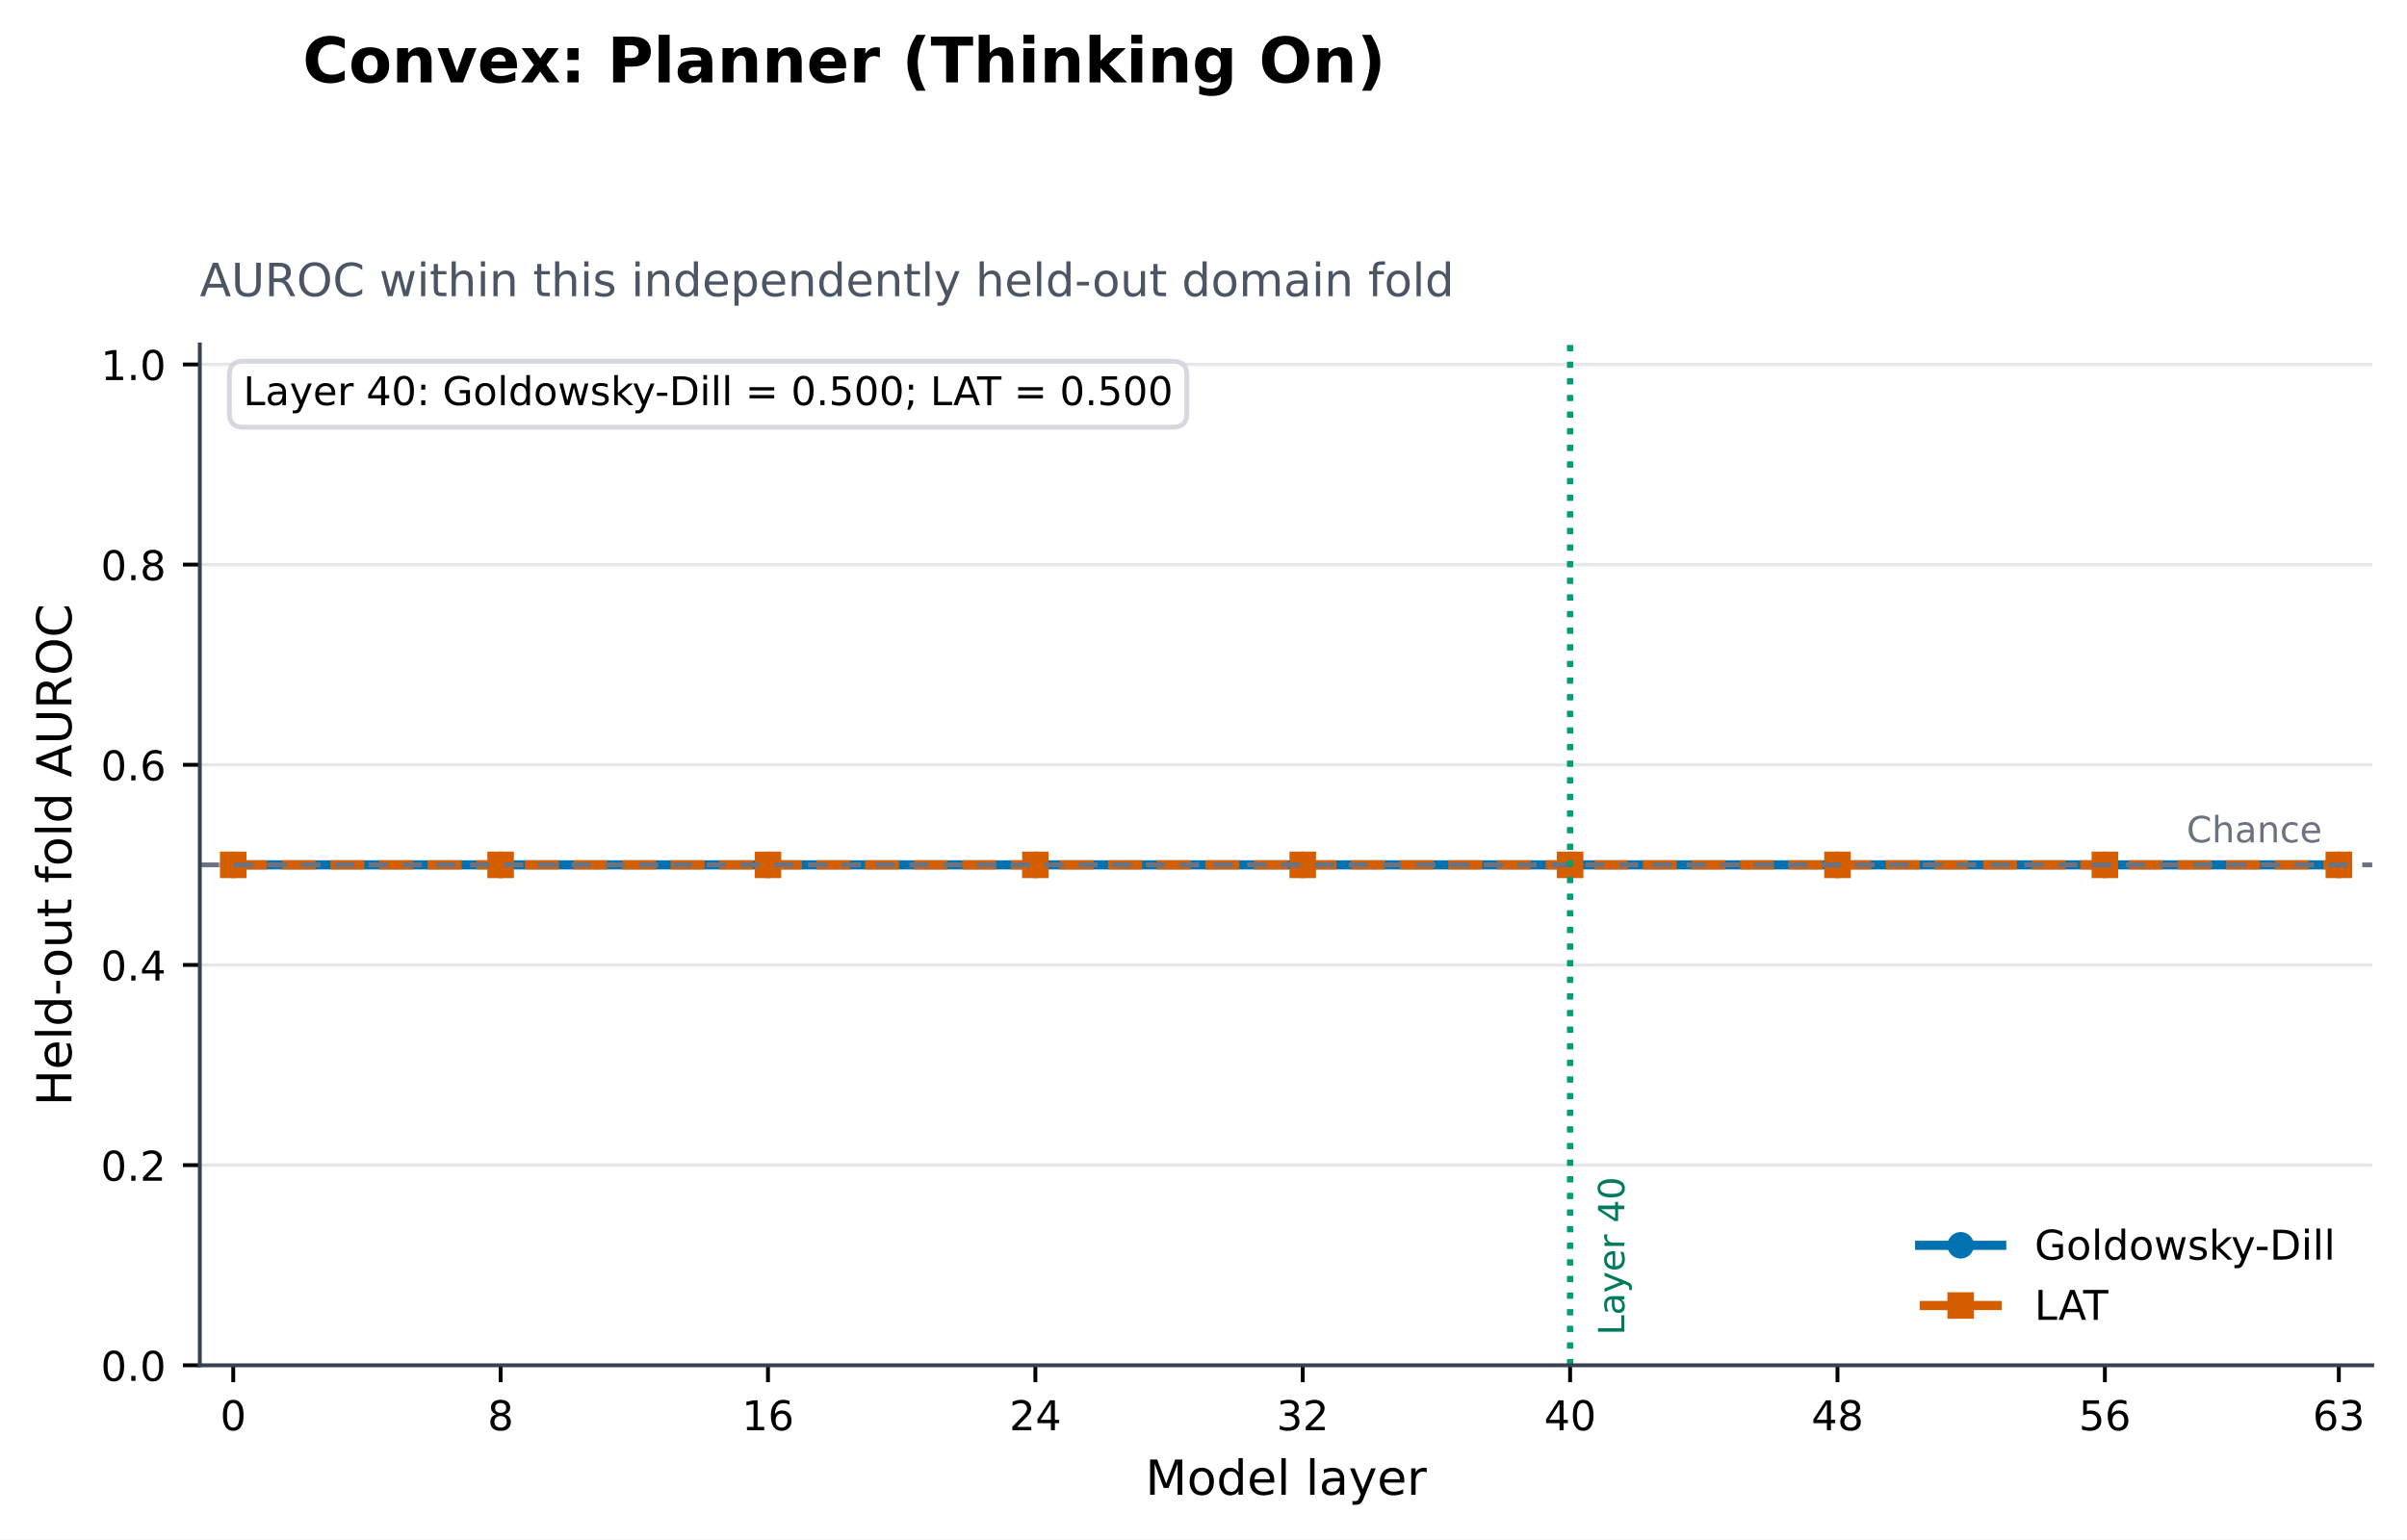
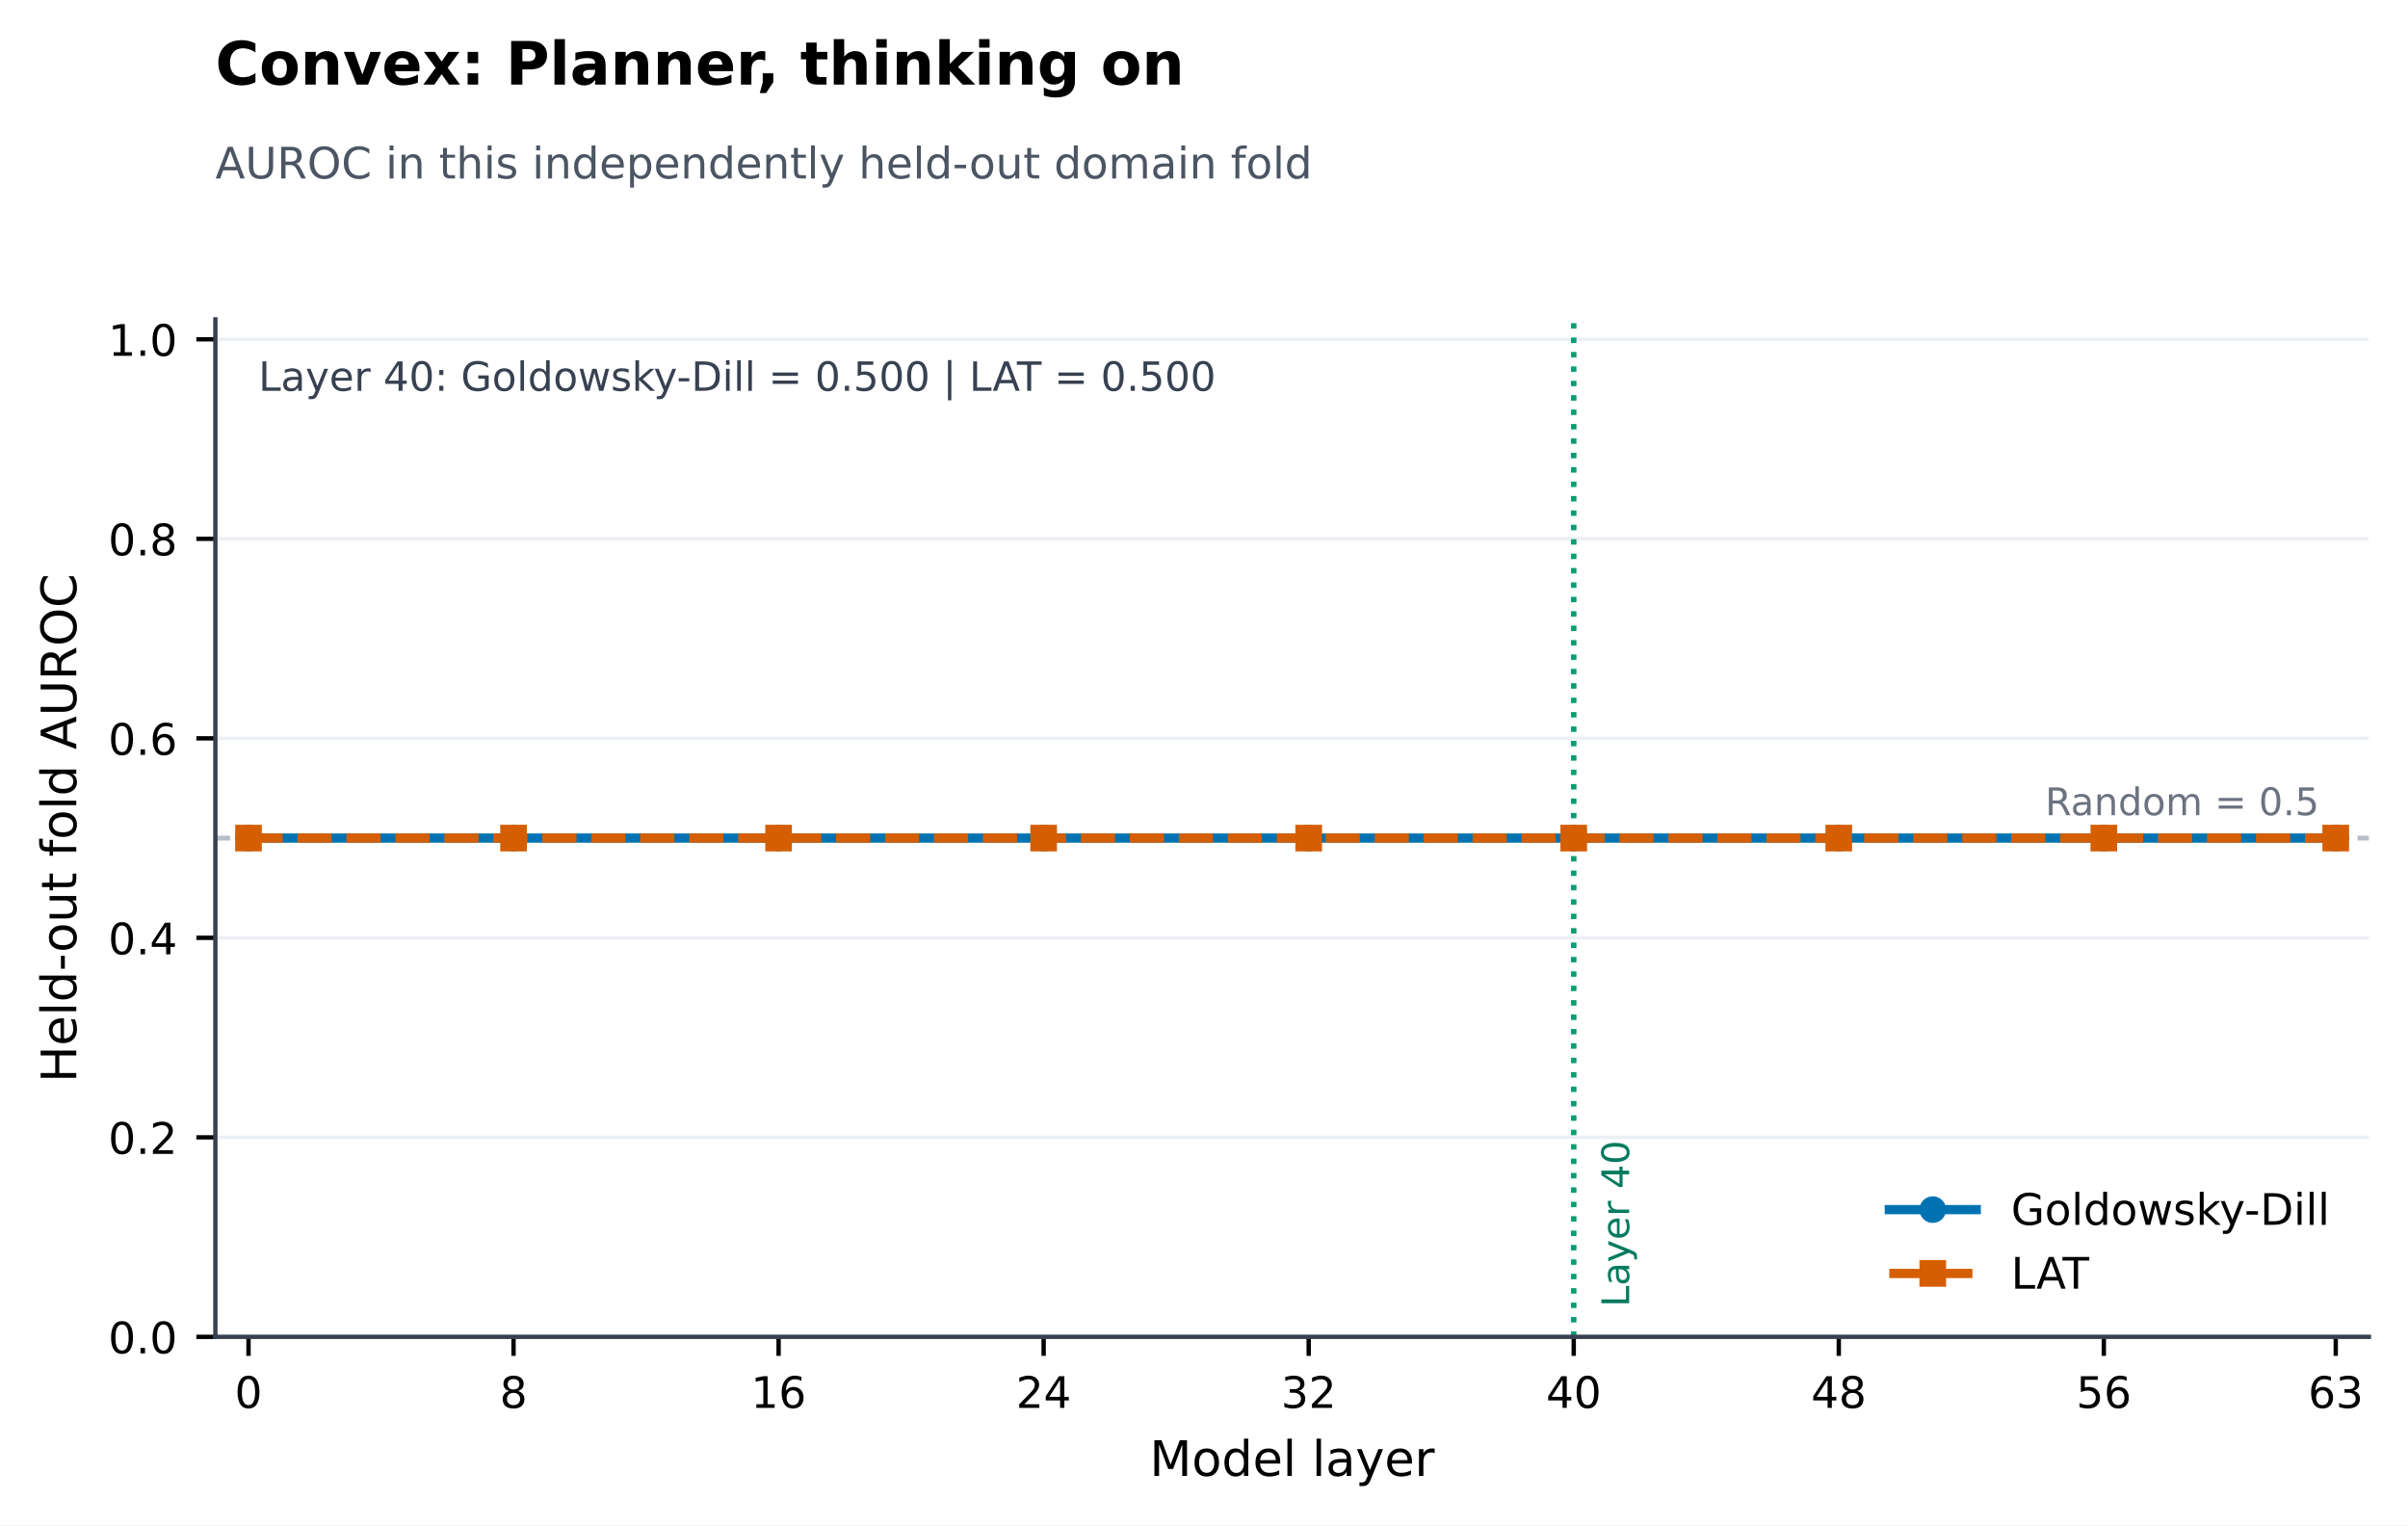
- <svg xmlns="http://www.w3.org/2000/svg" xmlns:xlink="http://www.w3.org/1999/xlink" width="498.666pt" height="319.045pt" viewBox="0 0 498.666 319.045" version="1.1">
+ <svg xmlns="http://www.w3.org/2000/svg" xmlns:xlink="http://www.w3.org/1999/xlink" width="443.121pt" height="280.611pt" viewBox="0 0 443.121 280.611" version="1.1">
  <defs>
    <style type="text/css">*{stroke-linejoin: round; stroke-linecap: butt}</style>
  </defs>
  <g id="figure_1">
    <g id="patch_1">
-       <path d="M 0 319.045 L 498.666 319.045 L 498.666 0 L 0 0 z " style="fill: #ffffff" />
+       <path d="M -0 280.611 L 443.121 280.611 L 443.121 0 L -0 0 z " style="fill: #ffffff" />
    </g>
    <g id="axes_1">
      <g id="patch_2">
-         <path d="M 41.396 282.94 L 491.466 282.94 L 491.466 71.38 L 41.396 71.38 z " style="fill: #ffffff" />
+         <path d="M 39.633 245.958 L 435.921 245.958 L 435.921 58.758 L 39.633 58.758 z " style="fill: #ffffff" />
+       </g>
+       <g id="line2d_1">
+         <path d="M 39.633 154.194 L 435.921 154.194 " clip-path="url(#p44b13de284)" style="fill: none; stroke-dasharray: 2.7,2.7; stroke-dashoffset: 0; stroke: #b7bec8; stroke-width: 0.9" />
      </g>
      <g id="matplotlib.axis_1">
        <g id="xtick_1">
-           <g id="line2d_1">
+           <g id="line2d_2">
            <defs>
              <path id="m4225e7514f" d="M 0 0 L 0 3.5 " style="stroke: #000000; stroke-width: 0.8" />
            </defs>
            <g>
-               <use xlink:href="#m4225e7514f" x="48.32" y="282.94" style="stroke: #000000; stroke-width: 0.8" />
+               <use xlink:href="#m4225e7514f" x="45.73" y="245.958" style="stroke: #000000; stroke-width: 0.8" />
            </g>
          </g>
          <g id="text_1">
-             <text style="font-size: 8.5px; font-family: 'DejaVu Sans'; text-anchor: middle" x="48.32" y="296.399" transform="rotate(-0 48.31994 296.3987)">0</text>
+             <text style="font-size: 8px; font-family: 'DejaVu Sans'; text-anchor: middle" x="45.73" y="259.037" transform="rotate(-0 45.72955 259.037)">0</text>
          </g>
        </g>
        <g id="xtick_2">
-           <g id="line2d_2">
-             <g>
-               <use xlink:href="#m4225e7514f" x="103.713" y="282.94" style="stroke: #000000; stroke-width: 0.8" />
+           <g id="line2d_3">
+             <g>
+               <use xlink:href="#m4225e7514f" x="94.503" y="245.958" style="stroke: #000000; stroke-width: 0.8" />
            </g>
          </g>
          <g id="text_2">
-             <text style="font-size: 8.5px; font-family: 'DejaVu Sans'; text-anchor: middle" x="103.713" y="296.399" transform="rotate(-0 103.7132 296.3987)">8</text>
+             <text style="font-size: 8px; font-family: 'DejaVu Sans'; text-anchor: middle" x="94.503" y="259.037" transform="rotate(-0 94.50346 259.037)">8</text>
          </g>
        </g>
        <g id="xtick_3">
-           <g id="line2d_3">
-             <g>
-               <use xlink:href="#m4225e7514f" x="159.106" y="282.94" style="stroke: #000000; stroke-width: 0.8" />
+           <g id="line2d_4">
+             <g>
+               <use xlink:href="#m4225e7514f" x="143.277" y="245.958" style="stroke: #000000; stroke-width: 0.8" />
            </g>
          </g>
          <g id="text_3">
-             <text style="font-size: 8.5px; font-family: 'DejaVu Sans'; text-anchor: middle" x="159.106" y="296.399" transform="rotate(-0 159.1064 296.3987)">16</text>
+             <text style="font-size: 8px; font-family: 'DejaVu Sans'; text-anchor: middle" x="143.277" y="259.037" transform="rotate(-0 143.2774 259.037)">16</text>
          </g>
        </g>
        <g id="xtick_4">
-           <g id="line2d_4">
-             <g>
-               <use xlink:href="#m4225e7514f" x="214.5" y="282.94" style="stroke: #000000; stroke-width: 0.8" />
+           <g id="line2d_5">
+             <g>
+               <use xlink:href="#m4225e7514f" x="192.051" y="245.958" style="stroke: #000000; stroke-width: 0.8" />
            </g>
          </g>
          <g id="text_4">
-             <text style="font-size: 8.5px; font-family: 'DejaVu Sans'; text-anchor: middle" x="214.5" y="296.399" transform="rotate(-0 214.4996 296.3987)">24</text>
+             <text style="font-size: 8px; font-family: 'DejaVu Sans'; text-anchor: middle" x="192.051" y="259.037" transform="rotate(-0 192.0513 259.037)">24</text>
          </g>
        </g>
        <g id="xtick_5">
-           <g id="line2d_5">
-             <g>
-               <use xlink:href="#m4225e7514f" x="269.893" y="282.94" style="stroke: #000000; stroke-width: 0.8" />
+           <g id="line2d_6">
+             <g>
+               <use xlink:href="#m4225e7514f" x="240.825" y="245.958" style="stroke: #000000; stroke-width: 0.8" />
            </g>
          </g>
          <g id="text_5">
-             <text style="font-size: 8.5px; font-family: 'DejaVu Sans'; text-anchor: middle" x="269.893" y="296.399" transform="rotate(-0 269.8929 296.3987)">32</text>
+             <text style="font-size: 8px; font-family: 'DejaVu Sans'; text-anchor: middle" x="240.825" y="259.037" transform="rotate(-0 240.8252 259.037)">32</text>
          </g>
        </g>
        <g id="xtick_6">
-           <g id="line2d_6">
-             <g>
-               <use xlink:href="#m4225e7514f" x="325.286" y="282.94" style="stroke: #000000; stroke-width: 0.8" />
+           <g id="line2d_7">
+             <g>
+               <use xlink:href="#m4225e7514f" x="289.599" y="245.958" style="stroke: #000000; stroke-width: 0.8" />
            </g>
          </g>
          <g id="text_6">
-             <text style="font-size: 8.5px; font-family: 'DejaVu Sans'; text-anchor: middle" x="325.286" y="296.399" transform="rotate(-0 325.2861 296.3987)">40</text>
+             <text style="font-size: 8px; font-family: 'DejaVu Sans'; text-anchor: middle" x="289.599" y="259.037" transform="rotate(-0 289.5991 259.037)">40</text>
          </g>
        </g>
        <g id="xtick_7">
-           <g id="line2d_7">
-             <g>
-               <use xlink:href="#m4225e7514f" x="380.679" y="282.94" style="stroke: #000000; stroke-width: 0.8" />
+           <g id="line2d_8">
+             <g>
+               <use xlink:href="#m4225e7514f" x="338.373" y="245.958" style="stroke: #000000; stroke-width: 0.8" />
            </g>
          </g>
          <g id="text_7">
-             <text style="font-size: 8.5px; font-family: 'DejaVu Sans'; text-anchor: middle" x="380.679" y="296.399" transform="rotate(-0 380.6793 296.3987)">48</text>
+             <text style="font-size: 8px; font-family: 'DejaVu Sans'; text-anchor: middle" x="338.373" y="259.037" transform="rotate(-0 338.373 259.037)">48</text>
          </g>
        </g>
        <g id="xtick_8">
-           <g id="line2d_8">
-             <g>
-               <use xlink:href="#m4225e7514f" x="436.073" y="282.94" style="stroke: #000000; stroke-width: 0.8" />
+           <g id="line2d_9">
+             <g>
+               <use xlink:href="#m4225e7514f" x="387.147" y="245.958" style="stroke: #000000; stroke-width: 0.8" />
            </g>
          </g>
          <g id="text_8">
-             <text style="font-size: 8.5px; font-family: 'DejaVu Sans'; text-anchor: middle" x="436.073" y="296.399" transform="rotate(-0 436.0725 296.3987)">56</text>
+             <text style="font-size: 8px; font-family: 'DejaVu Sans'; text-anchor: middle" x="387.147" y="259.037" transform="rotate(-0 387.1469 259.037)">56</text>
          </g>
        </g>
        <g id="xtick_9">
-           <g id="line2d_9">
-             <g>
-               <use xlink:href="#m4225e7514f" x="484.542" y="282.94" style="stroke: #000000; stroke-width: 0.8" />
+           <g id="line2d_10">
+             <g>
+               <use xlink:href="#m4225e7514f" x="429.824" y="245.958" style="stroke: #000000; stroke-width: 0.8" />
            </g>
          </g>
          <g id="text_9">
-             <text style="font-size: 8.5px; font-family: 'DejaVu Sans'; text-anchor: middle" x="484.542" y="296.399" transform="rotate(-0 484.5416 296.3987)">63</text>
+             <text style="font-size: 8px; font-family: 'DejaVu Sans'; text-anchor: middle" x="429.824" y="259.037" transform="rotate(-0 429.8241 259.037)">63</text>
          </g>
        </g>
        <g id="text_10">
-           <text style="font-size: 10px; font-family: 'DejaVu Sans'; text-anchor: middle" x="266.431" y="309.765" transform="rotate(-0 266.4308 309.7648)">Model layer</text>
+           <text style="font-size: 9px; font-family: 'DejaVu Sans'; text-anchor: middle" x="237.777" y="271.539" transform="rotate(-0 237.7768 271.5394)">Model layer</text>
        </g>
      </g>
      <g id="matplotlib.axis_2">
        <g id="ytick_1">
-           <g id="line2d_10">
-             <path d="M 41.396 282.94 L 491.466 282.94 " clip-path="url(#p7f77434c62)" style="fill: none; stroke: #e5e7eb; stroke-width: 0.7; stroke-linecap: square" />
-           </g>
          <g id="line2d_11">
+             <path d="M 39.633 245.958 L 435.921 245.958 " clip-path="url(#p44b13de284)" style="fill: none; stroke: #eceff3; stroke-width: 0.65; stroke-linecap: square" />
+           </g>
+           <g id="line2d_12">
            <defs>
              <path id="m544248703c" d="M 0 0 L -3.5 0 " style="stroke: #000000; stroke-width: 0.8" />
            </defs>
            <g>
-               <use xlink:href="#m544248703c" x="41.396" y="282.94" style="stroke: #000000; stroke-width: 0.8" />
+               <use xlink:href="#m544248703c" x="39.633" y="245.958" style="stroke: #000000; stroke-width: 0.8" />
            </g>
          </g>
          <g id="text_11">
-             <text style="font-size: 8.5px; font-family: 'DejaVu Sans'; text-anchor: end" x="34.396" y="286.169" transform="rotate(-0 34.39578 286.1693)">0.0</text>
+             <text style="font-size: 8px; font-family: 'DejaVu Sans'; text-anchor: end" x="32.633" y="248.998" transform="rotate(-0 32.63281 248.9977)">0.0</text>
          </g>
        </g>
        <g id="ytick_2">
-           <g id="line2d_12">
-             <path d="M 41.396 241.458 L 491.466 241.458 " clip-path="url(#p7f77434c62)" style="fill: none; stroke: #e5e7eb; stroke-width: 0.7; stroke-linecap: square" />
-           </g>
          <g id="line2d_13">
-             <g>
-               <use xlink:href="#m544248703c" x="41.396" y="241.458" style="stroke: #000000; stroke-width: 0.8" />
+             <path d="M 39.633 209.252 L 435.921 209.252 " clip-path="url(#p44b13de284)" style="fill: none; stroke: #eceff3; stroke-width: 0.65; stroke-linecap: square" />
+           </g>
+           <g id="line2d_14">
+             <g>
+               <use xlink:href="#m544248703c" x="39.633" y="209.252" style="stroke: #000000; stroke-width: 0.8" />
            </g>
          </g>
          <g id="text_12">
-             <text style="font-size: 8.5px; font-family: 'DejaVu Sans'; text-anchor: end" x="34.396" y="244.687" transform="rotate(-0 34.39578 244.687)">0.2</text>
+             <text style="font-size: 8px; font-family: 'DejaVu Sans'; text-anchor: end" x="32.633" y="212.292" transform="rotate(-0 32.63281 212.2918)">0.2</text>
          </g>
        </g>
        <g id="ytick_3">
-           <g id="line2d_14">
-             <path d="M 41.396 199.975 L 491.466 199.975 " clip-path="url(#p7f77434c62)" style="fill: none; stroke: #e5e7eb; stroke-width: 0.7; stroke-linecap: square" />
-           </g>
          <g id="line2d_15">
-             <g>
-               <use xlink:href="#m544248703c" x="41.396" y="199.975" style="stroke: #000000; stroke-width: 0.8" />
+             <path d="M 39.633 172.547 L 435.921 172.547 " clip-path="url(#p44b13de284)" style="fill: none; stroke: #eceff3; stroke-width: 0.65; stroke-linecap: square" />
+           </g>
+           <g id="line2d_16">
+             <g>
+               <use xlink:href="#m544248703c" x="39.633" y="172.547" style="stroke: #000000; stroke-width: 0.8" />
            </g>
          </g>
          <g id="text_13">
-             <text style="font-size: 8.5px; font-family: 'DejaVu Sans'; text-anchor: end" x="34.396" y="203.205" transform="rotate(-0 34.39578 203.2046)">0.4</text>
+             <text style="font-size: 8px; font-family: 'DejaVu Sans'; text-anchor: end" x="32.633" y="175.586" transform="rotate(-0 32.63281 175.5859)">0.4</text>
          </g>
        </g>
        <g id="ytick_4">
-           <g id="line2d_16">
-             <path d="M 41.396 158.493 L 491.466 158.493 " clip-path="url(#p7f77434c62)" style="fill: none; stroke: #e5e7eb; stroke-width: 0.7; stroke-linecap: square" />
-           </g>
          <g id="line2d_17">
-             <g>
-               <use xlink:href="#m544248703c" x="41.396" y="158.493" style="stroke: #000000; stroke-width: 0.8" />
+             <path d="M 39.633 135.841 L 435.921 135.841 " clip-path="url(#p44b13de284)" style="fill: none; stroke: #eceff3; stroke-width: 0.65; stroke-linecap: square" />
+           </g>
+           <g id="line2d_18">
+             <g>
+               <use xlink:href="#m544248703c" x="39.633" y="135.841" style="stroke: #000000; stroke-width: 0.8" />
            </g>
          </g>
          <g id="text_14">
-             <text style="font-size: 8.5px; font-family: 'DejaVu Sans'; text-anchor: end" x="34.396" y="161.722" transform="rotate(-0 34.39578 161.7223)">0.6</text>
+             <text style="font-size: 8px; font-family: 'DejaVu Sans'; text-anchor: end" x="32.633" y="138.88" transform="rotate(-0 32.63281 138.88)">0.6</text>
          </g>
        </g>
        <g id="ytick_5">
-           <g id="line2d_18">
-             <path d="M 41.396 117.011 L 491.466 117.011 " clip-path="url(#p7f77434c62)" style="fill: none; stroke: #e5e7eb; stroke-width: 0.7; stroke-linecap: square" />
-           </g>
          <g id="line2d_19">
-             <g>
-               <use xlink:href="#m544248703c" x="41.396" y="117.011" style="stroke: #000000; stroke-width: 0.8" />
+             <path d="M 39.633 99.135 L 435.921 99.135 " clip-path="url(#p44b13de284)" style="fill: none; stroke: #eceff3; stroke-width: 0.65; stroke-linecap: square" />
+           </g>
+           <g id="line2d_20">
+             <g>
+               <use xlink:href="#m544248703c" x="39.633" y="99.135" style="stroke: #000000; stroke-width: 0.8" />
            </g>
          </g>
          <g id="text_15">
-             <text style="font-size: 8.5px; font-family: 'DejaVu Sans'; text-anchor: end" x="34.396" y="120.24" transform="rotate(-0 34.39578 120.2399)">0.8</text>
+             <text style="font-size: 8px; font-family: 'DejaVu Sans'; text-anchor: end" x="32.633" y="102.174" transform="rotate(-0 32.63281 102.1741)">0.8</text>
          </g>
        </g>
        <g id="ytick_6">
-           <g id="line2d_20">
-             <path d="M 41.396 75.528 L 491.466 75.528 " clip-path="url(#p7f77434c62)" style="fill: none; stroke: #e5e7eb; stroke-width: 0.7; stroke-linecap: square" />
-           </g>
          <g id="line2d_21">
-             <g>
-               <use xlink:href="#m544248703c" x="41.396" y="75.528" style="stroke: #000000; stroke-width: 0.8" />
+             <path d="M 39.633 62.429 L 435.921 62.429 " clip-path="url(#p44b13de284)" style="fill: none; stroke: #eceff3; stroke-width: 0.65; stroke-linecap: square" />
+           </g>
+           <g id="line2d_22">
+             <g>
+               <use xlink:href="#m544248703c" x="39.633" y="62.429" style="stroke: #000000; stroke-width: 0.8" />
            </g>
          </g>
          <g id="text_16">
-             <text style="font-size: 8.5px; font-family: 'DejaVu Sans'; text-anchor: end" x="34.396" y="78.758" transform="rotate(-0 34.39578 78.75757)">1.0</text>
+             <text style="font-size: 8px; font-family: 'DejaVu Sans'; text-anchor: end" x="32.633" y="65.468" transform="rotate(-0 32.63281 65.46824)">1.0</text>
          </g>
        </g>
        <g id="text_17">
-           <text style="font-size: 10px; font-family: 'DejaVu Sans'; text-anchor: middle" x="14.798" y="177.16" transform="rotate(-90 14.79844 177.16)">Held-out fold AUROC</text>
-         </g>
-       </g>
-       <g id="line2d_22">
-         <path d="M 48.32 179.234 L 103.713 179.234 L 159.106 179.234 L 214.5 179.234 L 269.893 179.234 L 325.286 179.234 L 380.679 179.234 L 436.073 179.234 L 484.542 179.234 " clip-path="url(#p7f77434c62)" style="fill: none; stroke: #0072b2; stroke-width: 1.9; stroke-linecap: square" />
+           <text style="font-size: 9px; font-family: 'DejaVu Sans'; text-anchor: middle" x="14.039" y="152.358" transform="rotate(-90 14.03859 152.3583)">Held-out fold AUROC</text>
+         </g>
+       </g>
+       <g id="line2d_23">
+         <path d="M 289.599 245.958 L 289.599 58.758 " clip-path="url(#p44b13de284)" style="fill: none; stroke-dasharray: 1,1.65; stroke-dashoffset: 0; stroke: #009e73" />
+       </g>
+       <g id="patch_3">
+         <path d="M 39.633 245.958 L 39.633 58.758 " style="fill: none; stroke: #374151; stroke-width: 0.8; stroke-linejoin: miter; stroke-linecap: square" />
+       </g>
+       <g id="patch_4">
+         <path d="M 39.633 245.958 L 435.921 245.958 " style="fill: none; stroke: #374151; stroke-width: 0.8; stroke-linejoin: miter; stroke-linecap: square" />
+       </g>
+       <g id="line2d_24">
+         <path d="M 45.73 154.194 L 94.503 154.194 L 143.277 154.194 L 192.051 154.194 L 240.825 154.194 L 289.599 154.194 L 338.373 154.194 L 387.147 154.194 L 429.824 154.194 " clip-path="url(#p44b13de284)" style="fill: none; stroke: #0072b2; stroke-width: 1.7; stroke-linecap: square" />
        <defs>
-           <path id="mbeb8812b07" d="M 0 2.4 C 0.636 2.4 1.247 2.147 1.697 1.697 C 2.147 1.247 2.4 0.636 2.4 0 C 2.4 -0.636 2.147 -1.247 1.697 -1.697 C 1.247 -2.147 0.636 -2.4 0 -2.4 C -0.636 -2.4 -1.247 -2.147 -1.697 -1.697 C -2.147 -1.247 -2.4 -0.636 -2.4 0 C -2.4 0.636 -2.147 1.247 -1.697 1.697 C -1.247 2.147 -0.636 2.4 0 2.4 z " style="stroke: #0072b2; stroke-width: 0.7" />
+           <path id="m12467d34f3" d="M 0 2.1 C 0.557 2.1 1.091 1.879 1.485 1.485 C 1.879 1.091 2.1 0.557 2.1 0 C 2.1 -0.557 1.879 -1.091 1.485 -1.485 C 1.091 -1.879 0.557 -2.1 0 -2.1 C -0.557 -2.1 -1.091 -1.879 -1.485 -1.485 C -1.879 -1.091 -2.1 -0.557 -2.1 0 C -2.1 0.557 -1.879 1.091 -1.485 1.485 C -1.091 1.879 -0.557 2.1 0 2.1 z " style="stroke: #0072b2; stroke-width: 0.7" />
        </defs>
-         <g clip-path="url(#p7f77434c62)">
-           <use xlink:href="#mbeb8812b07" x="48.32" y="179.234" style="fill: #0072b2; stroke: #0072b2; stroke-width: 0.7" />
-           <use xlink:href="#mbeb8812b07" x="103.713" y="179.234" style="fill: #0072b2; stroke: #0072b2; stroke-width: 0.7" />
-           <use xlink:href="#mbeb8812b07" x="159.106" y="179.234" style="fill: #0072b2; stroke: #0072b2; stroke-width: 0.7" />
-           <use xlink:href="#mbeb8812b07" x="214.5" y="179.234" style="fill: #0072b2; stroke: #0072b2; stroke-width: 0.7" />
-           <use xlink:href="#mbeb8812b07" x="269.893" y="179.234" style="fill: #0072b2; stroke: #0072b2; stroke-width: 0.7" />
-           <use xlink:href="#mbeb8812b07" x="325.286" y="179.234" style="fill: #0072b2; stroke: #0072b2; stroke-width: 0.7" />
-           <use xlink:href="#mbeb8812b07" x="380.679" y="179.234" style="fill: #0072b2; stroke: #0072b2; stroke-width: 0.7" />
-           <use xlink:href="#mbeb8812b07" x="436.073" y="179.234" style="fill: #0072b2; stroke: #0072b2; stroke-width: 0.7" />
-           <use xlink:href="#mbeb8812b07" x="484.542" y="179.234" style="fill: #0072b2; stroke: #0072b2; stroke-width: 0.7" />
-         </g>
-       </g>
-       <g id="line2d_23">
-         <path d="M 48.32 179.234 L 103.713 179.234 L 159.106 179.234 L 214.5 179.234 L 269.893 179.234 L 325.286 179.234 L 380.679 179.234 L 436.073 179.234 L 484.542 179.234 " clip-path="url(#p7f77434c62)" style="fill: none; stroke-dasharray: 7.03,3.04; stroke-dashoffset: 0; stroke: #d55e00; stroke-width: 1.9" />
+         <g clip-path="url(#p44b13de284)">
+           <use xlink:href="#m12467d34f3" x="45.73" y="154.194" style="fill: #0072b2; stroke: #0072b2; stroke-width: 0.7" />
+           <use xlink:href="#m12467d34f3" x="94.503" y="154.194" style="fill: #0072b2; stroke: #0072b2; stroke-width: 0.7" />
+           <use xlink:href="#m12467d34f3" x="143.277" y="154.194" style="fill: #0072b2; stroke: #0072b2; stroke-width: 0.7" />
+           <use xlink:href="#m12467d34f3" x="192.051" y="154.194" style="fill: #0072b2; stroke: #0072b2; stroke-width: 0.7" />
+           <use xlink:href="#m12467d34f3" x="240.825" y="154.194" style="fill: #0072b2; stroke: #0072b2; stroke-width: 0.7" />
+           <use xlink:href="#m12467d34f3" x="289.599" y="154.194" style="fill: #0072b2; stroke: #0072b2; stroke-width: 0.7" />
+           <use xlink:href="#m12467d34f3" x="338.373" y="154.194" style="fill: #0072b2; stroke: #0072b2; stroke-width: 0.7" />
+           <use xlink:href="#m12467d34f3" x="387.147" y="154.194" style="fill: #0072b2; stroke: #0072b2; stroke-width: 0.7" />
+           <use xlink:href="#m12467d34f3" x="429.824" y="154.194" style="fill: #0072b2; stroke: #0072b2; stroke-width: 0.7" />
+         </g>
+       </g>
+       <g id="line2d_25">
+         <path d="M 45.73 154.194 L 94.503 154.194 L 143.277 154.194 L 192.051 154.194 L 240.825 154.194 L 289.599 154.194 L 338.373 154.194 L 387.147 154.194 L 429.824 154.194 " clip-path="url(#p44b13de284)" style="fill: none; stroke-dasharray: 6.29,2.72; stroke-dashoffset: 0; stroke: #d55e00; stroke-width: 1.7" />
        <defs>
-           <path id="mb1f4e5511a" d="M -2.4 2.4 L 2.4 2.4 L 2.4 -2.4 L -2.4 -2.4 z " style="stroke: #d55e00; stroke-width: 0.7; stroke-linejoin: miter" />
+           <path id="m4f4532440c" d="M -2.1 2.1 L 2.1 2.1 L 2.1 -2.1 L -2.1 -2.1 z " style="stroke: #d55e00; stroke-width: 0.7; stroke-linejoin: miter" />
        </defs>
-         <g clip-path="url(#p7f77434c62)">
-           <use xlink:href="#mb1f4e5511a" x="48.32" y="179.234" style="fill: #d55e00; stroke: #d55e00; stroke-width: 0.7; stroke-linejoin: miter" />
-           <use xlink:href="#mb1f4e5511a" x="103.713" y="179.234" style="fill: #d55e00; stroke: #d55e00; stroke-width: 0.7; stroke-linejoin: miter" />
-           <use xlink:href="#mb1f4e5511a" x="159.106" y="179.234" style="fill: #d55e00; stroke: #d55e00; stroke-width: 0.7; stroke-linejoin: miter" />
-           <use xlink:href="#mb1f4e5511a" x="214.5" y="179.234" style="fill: #d55e00; stroke: #d55e00; stroke-width: 0.7; stroke-linejoin: miter" />
-           <use xlink:href="#mb1f4e5511a" x="269.893" y="179.234" style="fill: #d55e00; stroke: #d55e00; stroke-width: 0.7; stroke-linejoin: miter" />
-           <use xlink:href="#mb1f4e5511a" x="325.286" y="179.234" style="fill: #d55e00; stroke: #d55e00; stroke-width: 0.7; stroke-linejoin: miter" />
-           <use xlink:href="#mb1f4e5511a" x="380.679" y="179.234" style="fill: #d55e00; stroke: #d55e00; stroke-width: 0.7; stroke-linejoin: miter" />
-           <use xlink:href="#mb1f4e5511a" x="436.073" y="179.234" style="fill: #d55e00; stroke: #d55e00; stroke-width: 0.7; stroke-linejoin: miter" />
-           <use xlink:href="#mb1f4e5511a" x="484.542" y="179.234" style="fill: #d55e00; stroke: #d55e00; stroke-width: 0.7; stroke-linejoin: miter" />
-         </g>
-       </g>
-       <g id="line2d_24">
-         <path d="M 41.396 179.234 L 491.466 179.234 " clip-path="url(#p7f77434c62)" style="fill: none; stroke-dasharray: 4,3; stroke-dashoffset: 0; stroke: #6b7280" />
-       </g>
-       <g id="line2d_25">
-         <path d="M 325.286 282.94 L 325.286 71.38 " clip-path="url(#p7f77434c62)" style="fill: none; stroke-dasharray: 1.3,2.145; stroke-dashoffset: 0; stroke: #009e73; stroke-width: 1.3" />
-       </g>
-       <g id="patch_3">
-         <path d="M 41.396 282.94 L 41.396 71.38 " style="fill: none; stroke: #374151; stroke-width: 0.8; stroke-linejoin: miter; stroke-linecap: square" />
-       </g>
-       <g id="patch_4">
-         <path d="M 41.396 282.94 L 491.466 282.94 " style="fill: none; stroke: #374151; stroke-width: 0.8; stroke-linejoin: miter; stroke-linecap: square" />
+         <g clip-path="url(#p44b13de284)">
+           <use xlink:href="#m4f4532440c" x="45.73" y="154.194" style="fill: #d55e00; stroke: #d55e00; stroke-width: 0.7; stroke-linejoin: miter" />
+           <use xlink:href="#m4f4532440c" x="94.503" y="154.194" style="fill: #d55e00; stroke: #d55e00; stroke-width: 0.7; stroke-linejoin: miter" />
+           <use xlink:href="#m4f4532440c" x="143.277" y="154.194" style="fill: #d55e00; stroke: #d55e00; stroke-width: 0.7; stroke-linejoin: miter" />
+           <use xlink:href="#m4f4532440c" x="192.051" y="154.194" style="fill: #d55e00; stroke: #d55e00; stroke-width: 0.7; stroke-linejoin: miter" />
+           <use xlink:href="#m4f4532440c" x="240.825" y="154.194" style="fill: #d55e00; stroke: #d55e00; stroke-width: 0.7; stroke-linejoin: miter" />
+           <use xlink:href="#m4f4532440c" x="289.599" y="154.194" style="fill: #d55e00; stroke: #d55e00; stroke-width: 0.7; stroke-linejoin: miter" />
+           <use xlink:href="#m4f4532440c" x="338.373" y="154.194" style="fill: #d55e00; stroke: #d55e00; stroke-width: 0.7; stroke-linejoin: miter" />
+           <use xlink:href="#m4f4532440c" x="387.147" y="154.194" style="fill: #d55e00; stroke: #d55e00; stroke-width: 0.7; stroke-linejoin: miter" />
+           <use xlink:href="#m4f4532440c" x="429.824" y="154.194" style="fill: #d55e00; stroke: #d55e00; stroke-width: 0.7; stroke-linejoin: miter" />
+         </g>
      </g>
      <g id="text_18">
        <g id="patch_5">
-           <path d="M 50.397 88.533 L 243.009 88.533 Q 245.879 88.533 245.879 85.663 L 245.879 77.727 Q 245.879 74.857 243.009 74.857 L 50.397 74.857 Q 47.527 74.857 47.527 77.727 L 47.527 85.663 Q 47.527 88.533 50.397 88.533 z " style="fill: #ffffff; opacity: 0.92; stroke: #d1d5db; stroke-linejoin: miter" />
-         </g>
-         <text style="font-size: 8.2px; font-family: 'DejaVu Sans'; text-anchor: start" x="50.397" y="83.958" transform="rotate(-0 50.39718 83.95752)">Layer 40: Goldowsky-Dill = 0.500; LAT = 0.500</text>
+           <path d="M 46.227 74.978 L 225.063 74.978 L 225.063 64.914 L 46.227 64.914 z " style="fill: #ffffff; opacity: 0.86" />
+         </g>
+         <text style="font-size: 7.4px; font-family: 'DejaVu Sans'; text-anchor: start; fill: #374151" x="47.559" y="71.901" transform="rotate(-0 47.55857 71.9015)">Layer 40: Goldowsky-Dill = 0.500 | LAT = 0.500</text>
      </g>
      <g id="text_19">
-         <text style="font-size: 7.5px; font-family: 'DejaVu Sans'; text-anchor: end; fill: #6b7280" x="481.08" y="174.563" transform="rotate(-0 481.0795 174.5632)">Chance</text>
+         <text style="font-size: 7px; font-family: 'DejaVu Sans'; text-anchor: end; fill: #6b7280" x="426.776" y="149.985" transform="rotate(-0 426.7757 149.9849)">Random = 0.5</text>
      </g>
      <g id="text_20">
-         <text style="font-size: 7.5px; font-family: 'DejaVu Sans'; fill: #007a5e" transform="translate(336.5242 276.7176) rotate(-90)">Layer 40</text>
-       </g>
-       <g id="text_21">
-         <text style="font-size: 9.5px; font-family: 'DejaVu Sans'; text-anchor: start; fill: #4b5563" x="41.396" y="61.38" transform="rotate(-0 41.39578 61.38)">AUROC within this independently held-out domain fold</text>
+         <text style="font-size: 7px; font-family: 'DejaVu Sans'; fill: #007a5e" transform="translate(299.7954 240.4524) rotate(-90)">Layer 40</text>
      </g>
      <g id="legend_1">
-         <g id="patch_6">
-           <path d="M 395.999 278.69 L 485.516 278.69 Q 487.216 278.69 487.216 276.99 L 487.216 252.887 Q 487.216 251.187 485.516 251.187 L 395.999 251.187 Q 394.299 251.187 394.299 252.887 L 394.299 276.99 Q 394.299 278.69 395.999 278.69 z " style="fill: #ffffff; opacity: 0.92" />
-         </g>
        <g id="line2d_26">
-           <path d="M 397.699 258.071 L 406.199 258.071 L 414.699 258.071 " style="fill: none; stroke: #0072b2; stroke-width: 1.9; stroke-linecap: square" />
+           <path d="M 347.67 222.552 L 355.67 222.552 L 363.67 222.552 " style="fill: none; stroke: #0072b2; stroke-width: 1.7; stroke-linecap: square" />
          <g>
-             <use xlink:href="#mbeb8812b07" x="406.199" y="258.071" style="fill: #0072b2; stroke: #0072b2; stroke-width: 0.7" />
+             <use xlink:href="#m12467d34f3" x="355.67" y="222.552" style="fill: #0072b2; stroke: #0072b2; stroke-width: 0.7" />
+           </g>
+         </g>
+         <g id="text_21">
+           <text style="font-size: 8px; font-family: 'DejaVu Sans'; text-anchor: start" x="370.07" y="225.352" transform="rotate(-0 370.0696 225.352)">Goldowsky-Dill</text>
+         </g>
+         <g id="line2d_27">
+           <path d="M 347.67 234.295 L 355.67 234.295 L 363.67 234.295 " style="fill: none; stroke-dasharray: 6.29,2.72; stroke-dashoffset: 0; stroke: #d55e00; stroke-width: 1.7" />
+           <g>
+             <use xlink:href="#m4f4532440c" x="355.67" y="234.295" style="fill: #d55e00; stroke: #d55e00; stroke-width: 0.7; stroke-linejoin: miter" />
          </g>
        </g>
        <g id="text_22">
-           <text style="font-size: 8.5px; font-family: 'DejaVu Sans'; text-anchor: start" x="421.499" y="261.046" transform="rotate(-0 421.4988 261.0459)">Goldowsky-Dill</text>
-         </g>
-         <g id="line2d_27">
-           <path d="M 397.699 270.547 L 406.199 270.547 L 414.699 270.547 " style="fill: none; stroke-dasharray: 7.03,3.04; stroke-dashoffset: 0; stroke: #d55e00; stroke-width: 1.9" />
-           <g>
-             <use xlink:href="#mb1f4e5511a" x="406.199" y="270.547" style="fill: #d55e00; stroke: #d55e00; stroke-width: 0.7; stroke-linejoin: miter" />
-           </g>
-         </g>
-         <g id="text_23">
-           <text style="font-size: 8.5px; font-family: 'DejaVu Sans'; text-anchor: start" x="421.499" y="273.522" transform="rotate(-0 421.4988 273.5223)">LAT</text>
-         </g>
-       </g>
+           <text style="font-size: 8px; font-family: 'DejaVu Sans'; text-anchor: start" x="370.07" y="237.095" transform="rotate(-0 370.0696 237.0945)">LAT</text>
+         </g>
+       </g>
+     </g>
+     <g id="text_23">
+       <text style="font-weight: 700; font-size: 11px; font-family: 'DejaVu Sans'; text-anchor: start" x="39.633" y="15.558" transform="rotate(-0 39.63281 15.55828)">Convex: Planner, thinking on</text>
    </g>
    <g id="text_24">
-       <text style="font-weight: 700; font-size: 13px; font-family: 'DejaVu Sans'; text-anchor: start" x="62.706" y="17.078" transform="rotate(-0 62.70578 17.07797)">Convex: Planner (Thinking On)</text>
+       <text style="font-size: 8px; font-family: 'DejaVu Sans'; text-anchor: start; fill: #4b5563" x="39.633" y="32.838" transform="rotate(-0 39.63281 32.83828)">AUROC in this independently held-out domain fold</text>
    </g>
  </g>
  <defs>
-     <clipPath id="p7f77434c62">
-       <rect x="41.396" y="71.38" width="450.07" height="211.56" />
+     <clipPath id="p44b13de284">
+       <rect x="39.633" y="58.758" width="396.288" height="187.2" />
    </clipPath>
  </defs>
</svg>
